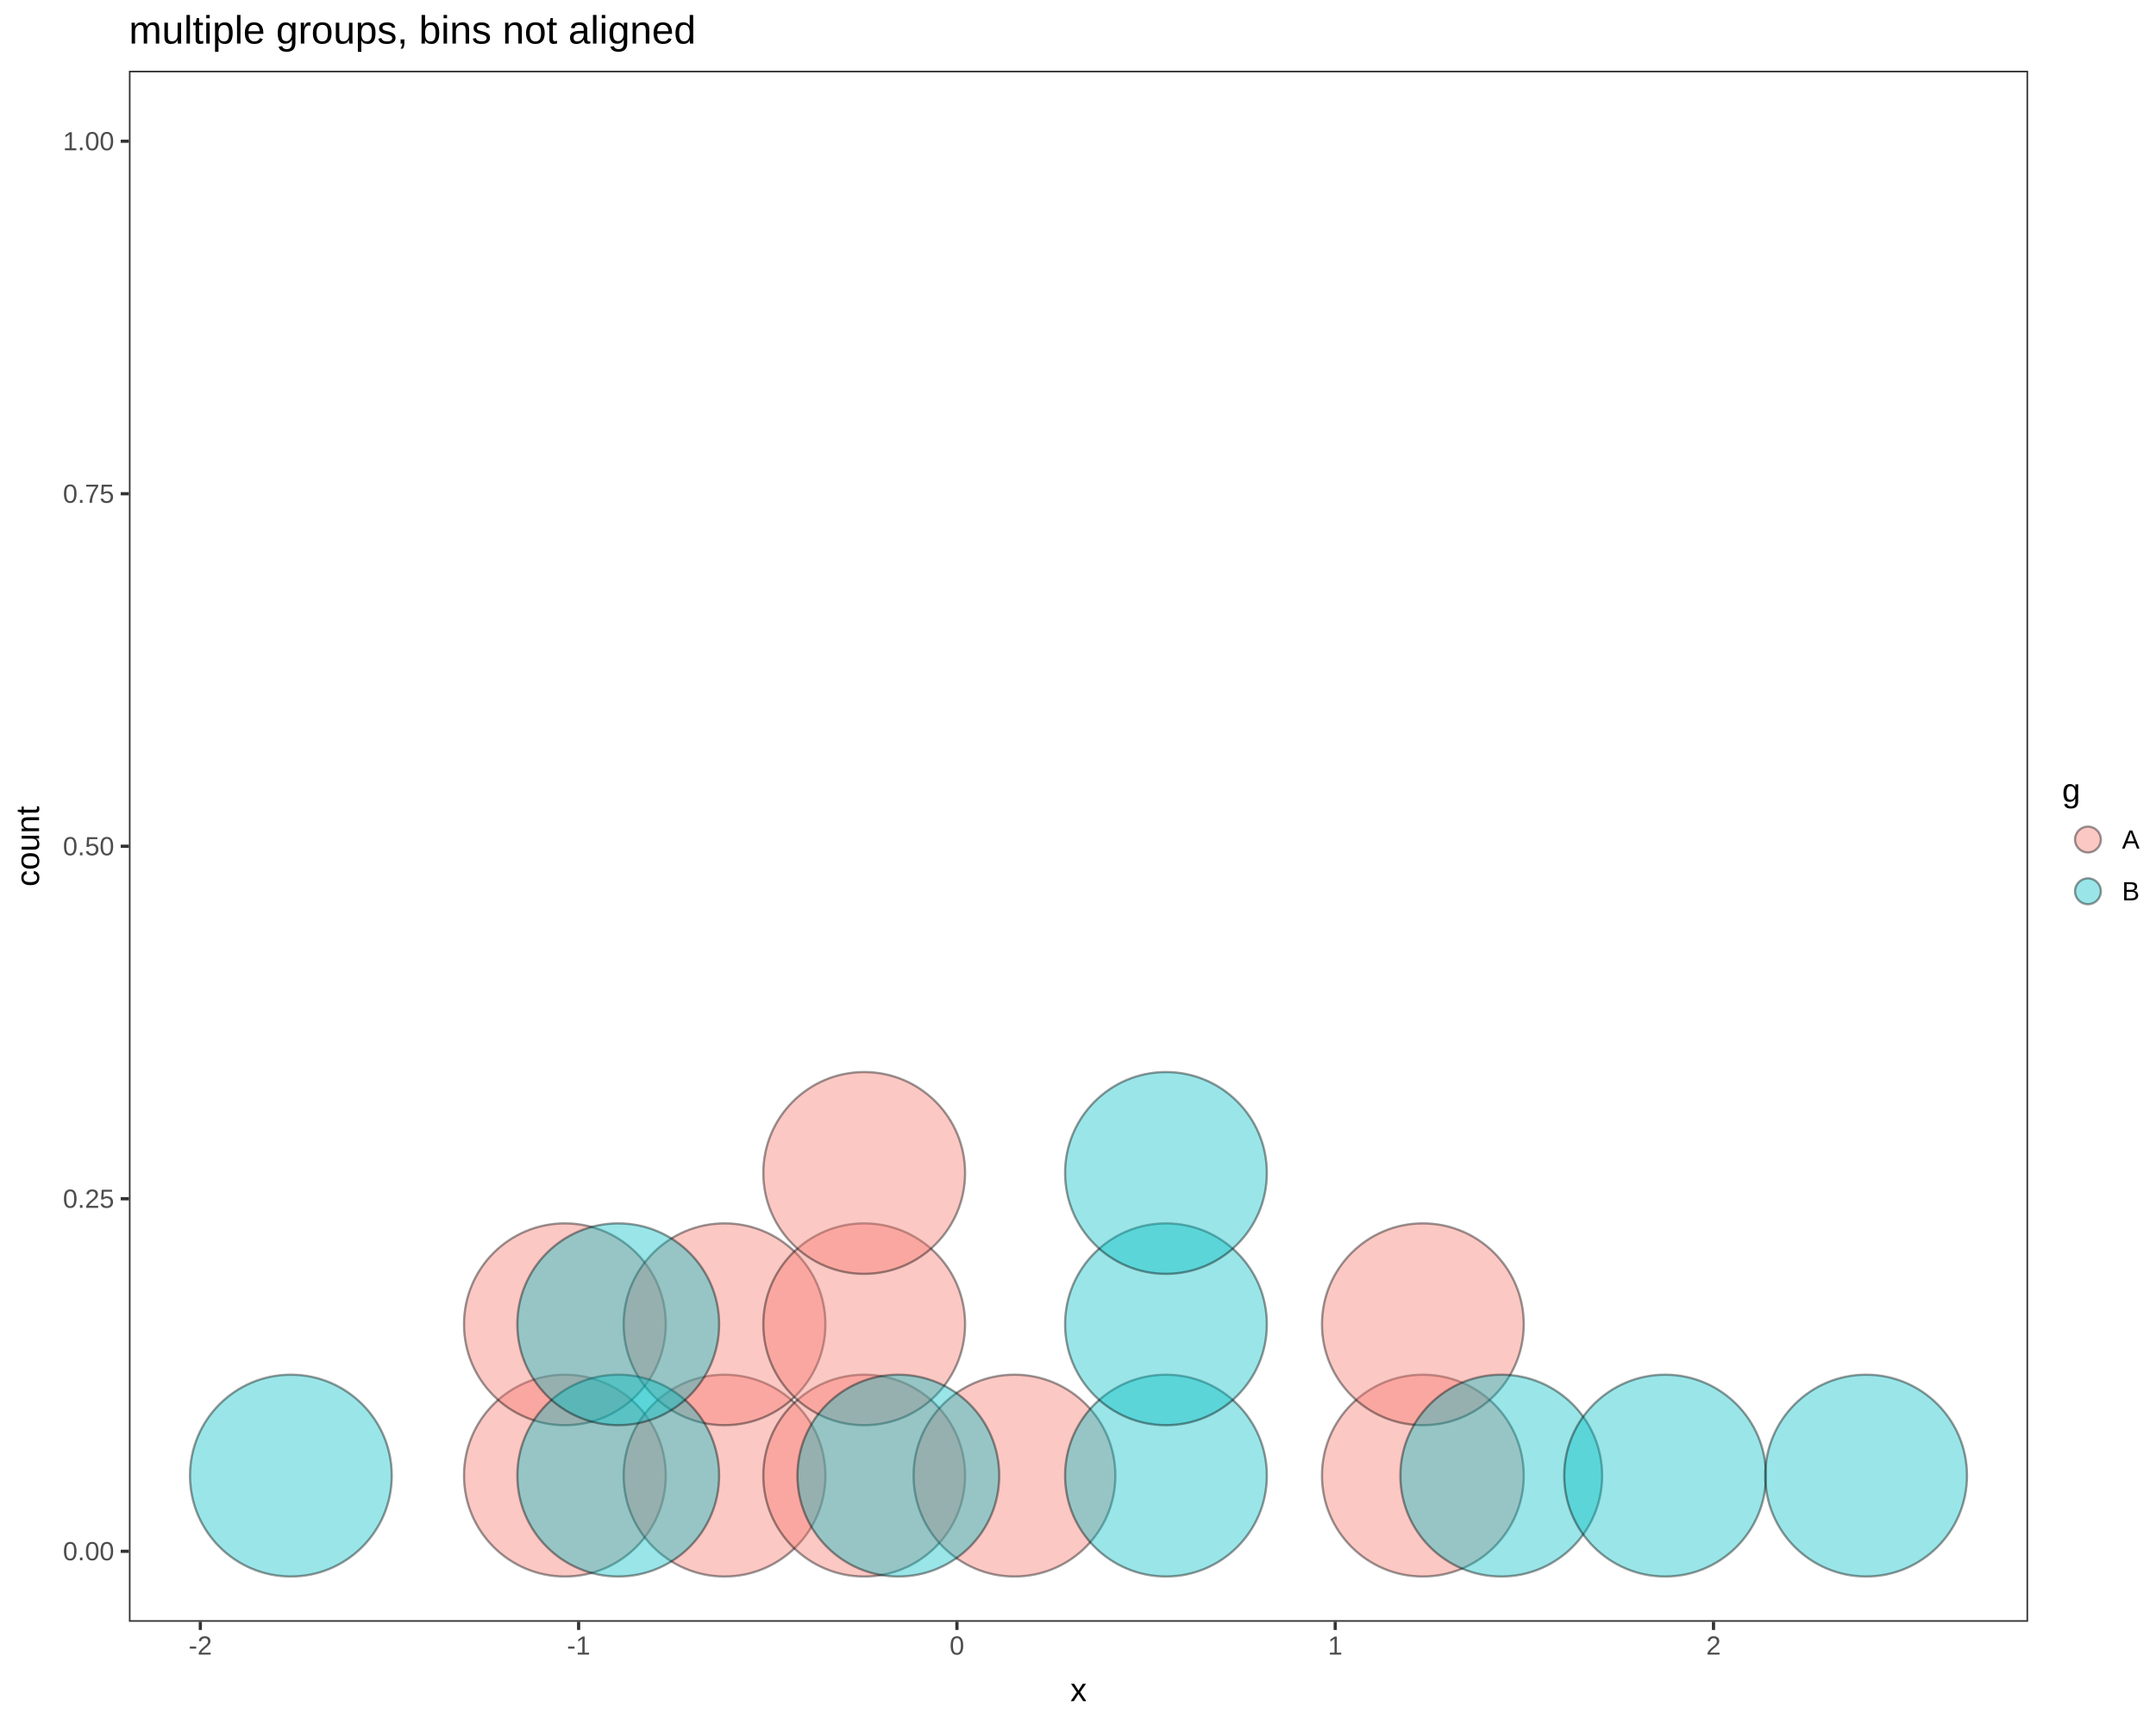
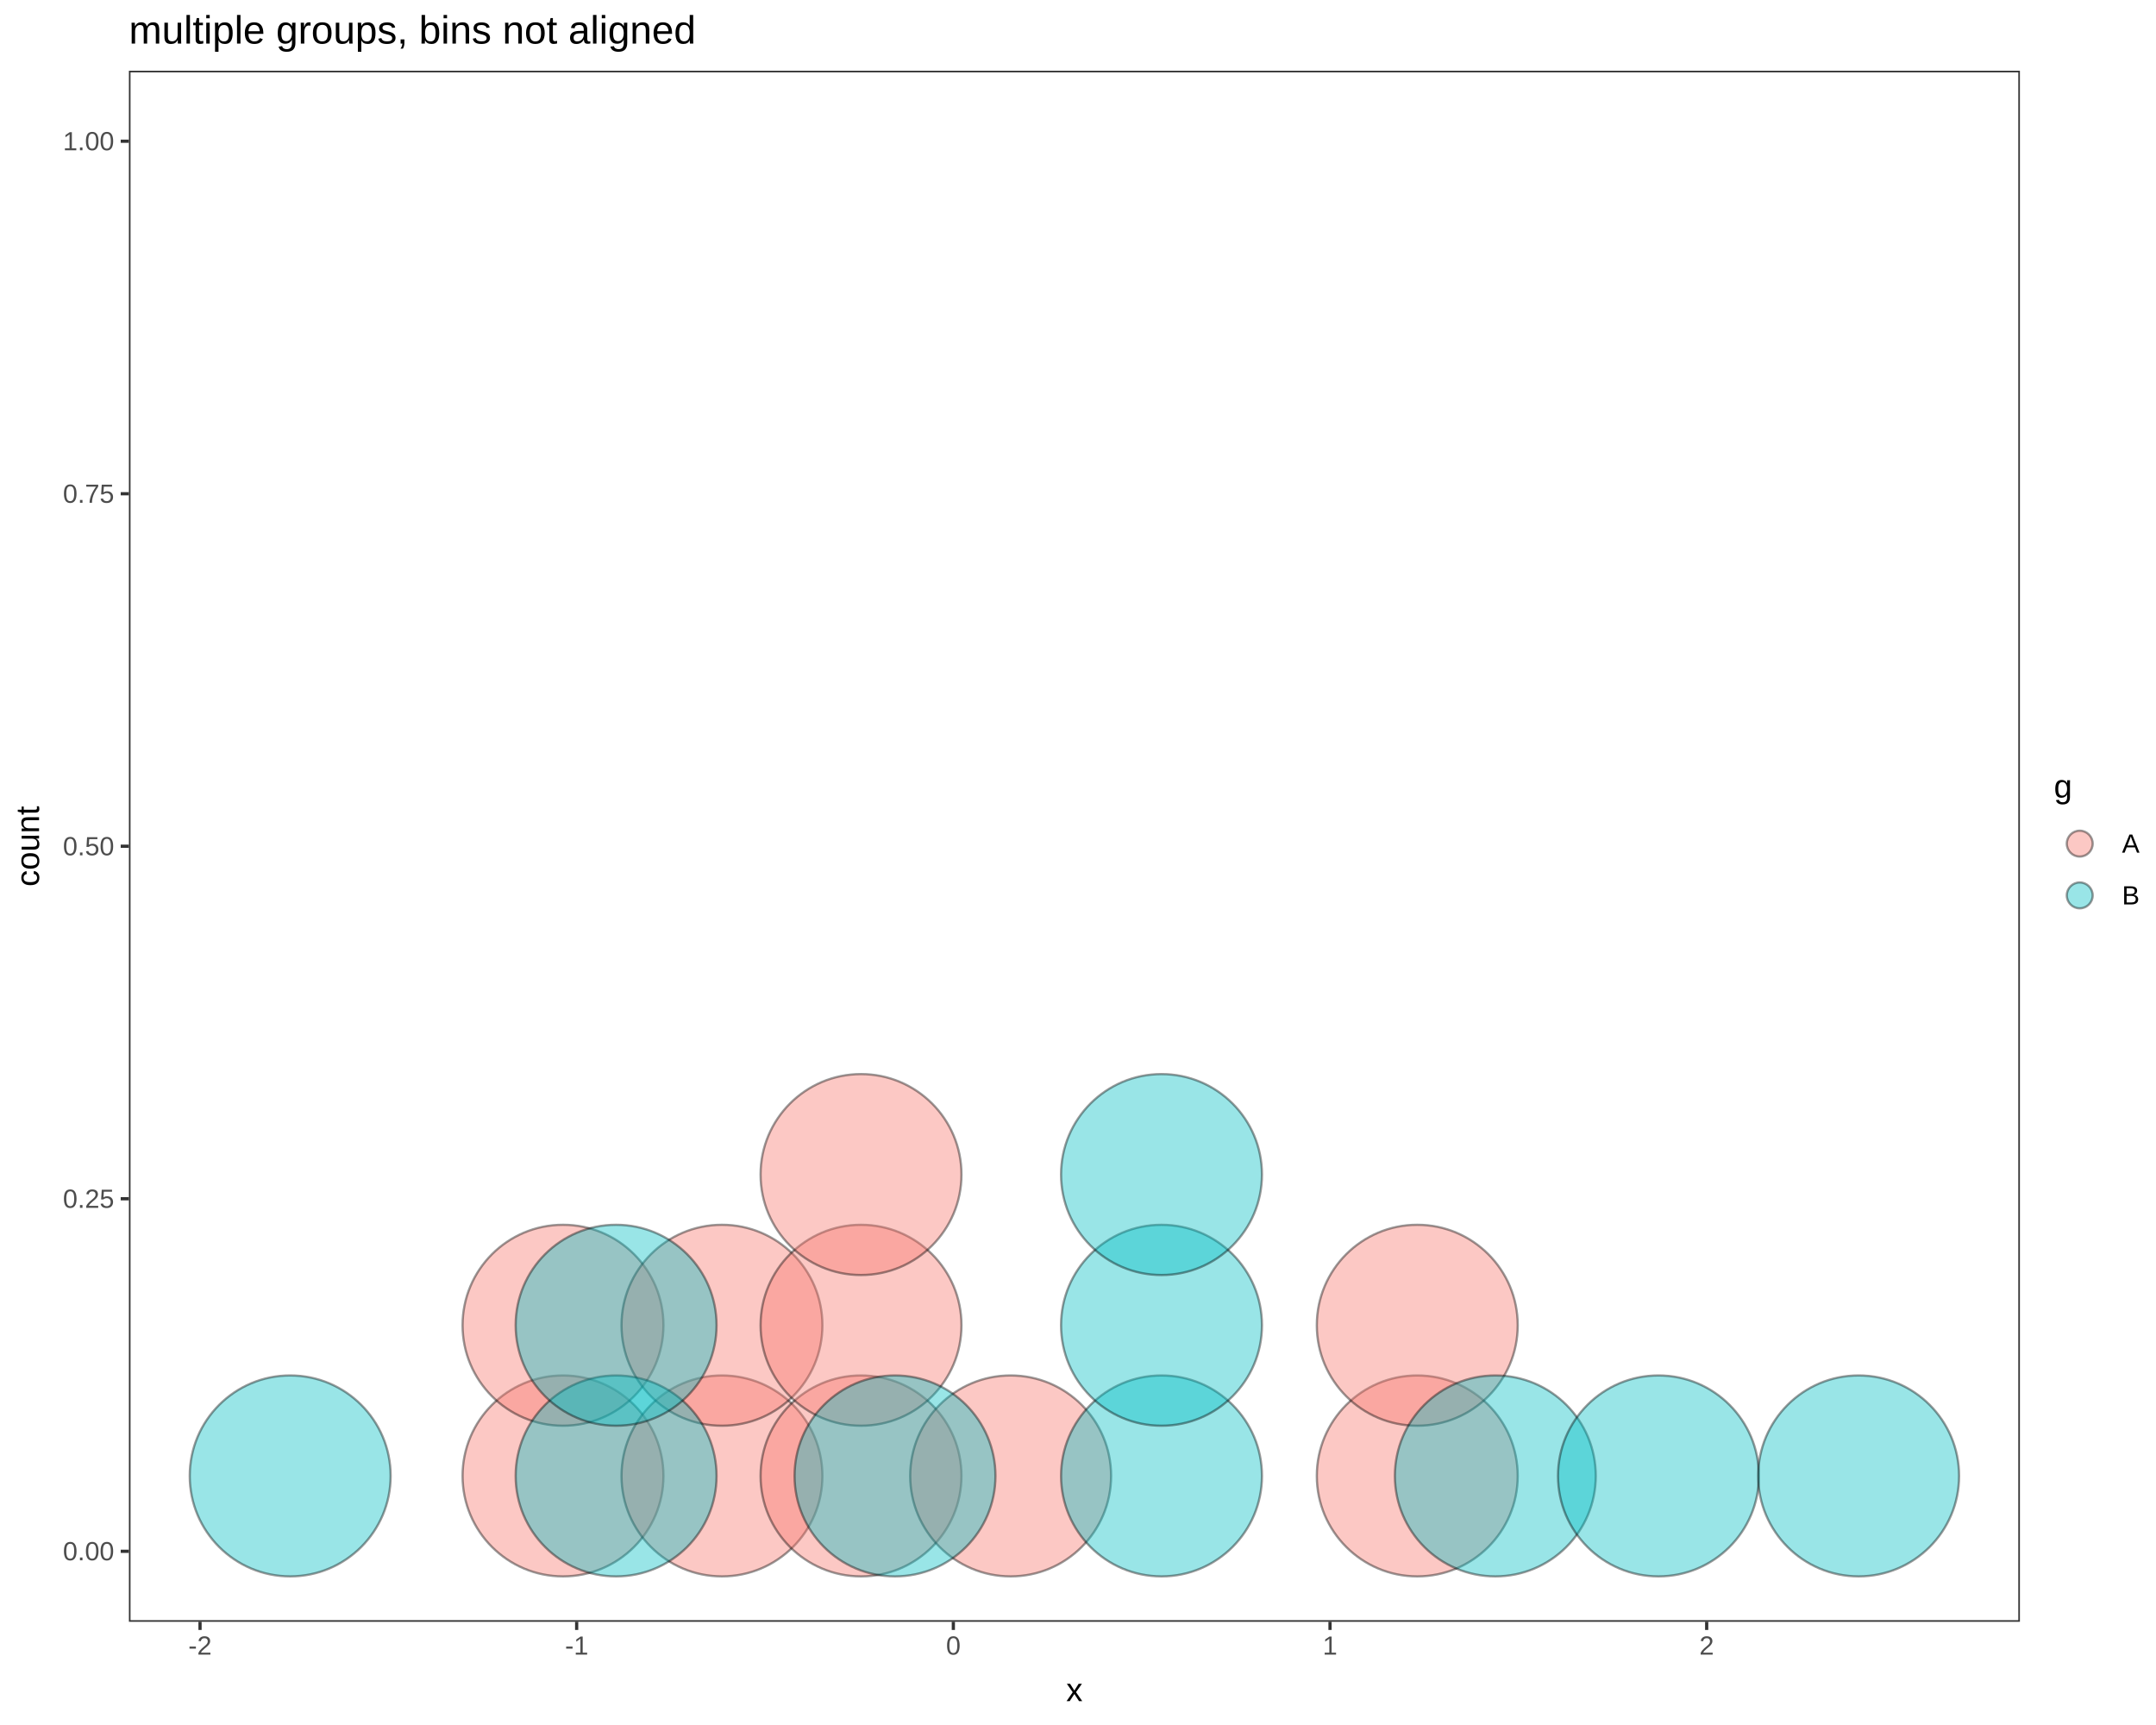
<svg xmlns="http://www.w3.org/2000/svg" viewBox="0 0 720.00 576.00">
  <defs>
    <style type="text/css">
    line, polyline, polygon, path, rect, circle {
      fill: none;
      stroke: #000000;
      stroke-linecap: round;
      stroke-linejoin: round;
      stroke-miterlimit: 10.00;
    }
  </style>
  </defs>
  <rect width="100%" height="100%" style="stroke: none; fill: #FFFFFF;" />
  <rect x="0.00" y="0.00" width="720.00" height="576.00" style="stroke-width: 1.07; stroke: #FFFFFF; fill: #FFFFFF;" />
  <defs>
-     <clipPath id="cpNDMuMDV8Njc3LjI5fDU0MS41M3wyMy42Mg==">
-       <rect x="43.05" y="23.62" width="634.24" height="517.91" />
+     <clipPath id="cpNDMuMDV8Njc0LjU1fDU0MS41M3wyMy42Mg==">
+       <rect x="43.05" y="23.62" width="631.50" height="517.91" />
    </clipPath>
  </defs>
-   <rect x="43.05" y="23.62" width="634.24" height="517.91" style="stroke-width: 1.07; stroke: none; fill: #FFFFFF;" clip-path="url(#cpNDMuMDV8Njc3LjI5fDU0MS41M3wyMy42Mg==)" />
-   <circle cx="188.65" cy="492.72" r="25.27pt" style="stroke-width: 0.75; stroke: #000000; stroke-opacity: 0.40; fill: #F8766D; fill-opacity: 0.40;" clip-path="url(#cpNDMuMDV8Njc3LjI5fDU0MS41M3wyMy42Mg==)" />
-   <circle cx="188.65" cy="442.19" r="25.27pt" style="stroke-width: 0.75; stroke: #000000; stroke-opacity: 0.40; fill: #F8766D; fill-opacity: 0.40;" clip-path="url(#cpNDMuMDV8Njc3LjI5fDU0MS41M3wyMy42Mg==)" />
-   <circle cx="241.96" cy="492.72" r="25.27pt" style="stroke-width: 0.75; stroke: #000000; stroke-opacity: 0.40; fill: #F8766D; fill-opacity: 0.40;" clip-path="url(#cpNDMuMDV8Njc3LjI5fDU0MS41M3wyMy42Mg==)" />
-   <circle cx="241.96" cy="442.19" r="25.27pt" style="stroke-width: 0.75; stroke: #000000; stroke-opacity: 0.40; fill: #F8766D; fill-opacity: 0.40;" clip-path="url(#cpNDMuMDV8Njc3LjI5fDU0MS41M3wyMy42Mg==)" />
-   <circle cx="288.60" cy="492.72" r="25.27pt" style="stroke-width: 0.75; stroke: #000000; stroke-opacity: 0.40; fill: #F8766D; fill-opacity: 0.40;" clip-path="url(#cpNDMuMDV8Njc3LjI5fDU0MS41M3wyMy42Mg==)" />
-   <circle cx="288.60" cy="442.19" r="25.27pt" style="stroke-width: 0.75; stroke: #000000; stroke-opacity: 0.40; fill: #F8766D; fill-opacity: 0.40;" clip-path="url(#cpNDMuMDV8Njc3LjI5fDU0MS41M3wyMy42Mg==)" />
-   <circle cx="288.60" cy="391.66" r="25.27pt" style="stroke-width: 0.75; stroke: #000000; stroke-opacity: 0.40; fill: #F8766D; fill-opacity: 0.40;" clip-path="url(#cpNDMuMDV8Njc3LjI5fDU0MS41M3wyMy42Mg==)" />
-   <circle cx="338.79" cy="492.72" r="25.27pt" style="stroke-width: 0.75; stroke: #000000; stroke-opacity: 0.40; fill: #F8766D; fill-opacity: 0.40;" clip-path="url(#cpNDMuMDV8Njc3LjI5fDU0MS41M3wyMy42Mg==)" />
-   <circle cx="475.17" cy="492.72" r="25.27pt" style="stroke-width: 0.75; stroke: #000000; stroke-opacity: 0.40; fill: #F8766D; fill-opacity: 0.40;" clip-path="url(#cpNDMuMDV8Njc3LjI5fDU0MS41M3wyMy42Mg==)" />
-   <circle cx="475.17" cy="442.19" r="25.27pt" style="stroke-width: 0.75; stroke: #000000; stroke-opacity: 0.40; fill: #F8766D; fill-opacity: 0.40;" clip-path="url(#cpNDMuMDV8Njc3LjI5fDU0MS41M3wyMy42Mg==)" />
-   <circle cx="97.14" cy="492.72" r="25.27pt" style="stroke-width: 0.75; stroke: #000000; stroke-opacity: 0.40; fill: #00BFC4; fill-opacity: 0.40;" clip-path="url(#cpNDMuMDV8Njc3LjI5fDU0MS41M3wyMy42Mg==)" />
-   <circle cx="206.46" cy="492.72" r="25.27pt" style="stroke-width: 0.75; stroke: #000000; stroke-opacity: 0.40; fill: #00BFC4; fill-opacity: 0.40;" clip-path="url(#cpNDMuMDV8Njc3LjI5fDU0MS41M3wyMy42Mg==)" />
-   <circle cx="206.46" cy="442.19" r="25.27pt" style="stroke-width: 0.75; stroke: #000000; stroke-opacity: 0.40; fill: #00BFC4; fill-opacity: 0.40;" clip-path="url(#cpNDMuMDV8Njc3LjI5fDU0MS41M3wyMy42Mg==)" />
-   <circle cx="300.00" cy="492.72" r="25.27pt" style="stroke-width: 0.75; stroke: #000000; stroke-opacity: 0.40; fill: #00BFC4; fill-opacity: 0.40;" clip-path="url(#cpNDMuMDV8Njc3LjI5fDU0MS41M3wyMy42Mg==)" />
-   <circle cx="389.38" cy="492.72" r="25.27pt" style="stroke-width: 0.75; stroke: #000000; stroke-opacity: 0.40; fill: #00BFC4; fill-opacity: 0.40;" clip-path="url(#cpNDMuMDV8Njc3LjI5fDU0MS41M3wyMy42Mg==)" />
-   <circle cx="389.38" cy="442.19" r="25.27pt" style="stroke-width: 0.75; stroke: #000000; stroke-opacity: 0.40; fill: #00BFC4; fill-opacity: 0.40;" clip-path="url(#cpNDMuMDV8Njc3LjI5fDU0MS41M3wyMy42Mg==)" />
-   <circle cx="389.38" cy="391.66" r="25.27pt" style="stroke-width: 0.75; stroke: #000000; stroke-opacity: 0.40; fill: #00BFC4; fill-opacity: 0.40;" clip-path="url(#cpNDMuMDV8Njc3LjI5fDU0MS41M3wyMy42Mg==)" />
-   <circle cx="501.35" cy="492.72" r="25.27pt" style="stroke-width: 0.75; stroke: #000000; stroke-opacity: 0.40; fill: #00BFC4; fill-opacity: 0.40;" clip-path="url(#cpNDMuMDV8Njc3LjI5fDU0MS41M3wyMy42Mg==)" />
-   <circle cx="556.07" cy="492.72" r="25.27pt" style="stroke-width: 0.75; stroke: #000000; stroke-opacity: 0.40; fill: #00BFC4; fill-opacity: 0.40;" clip-path="url(#cpNDMuMDV8Njc3LjI5fDU0MS41M3wyMy42Mg==)" />
-   <circle cx="623.19" cy="492.72" r="25.27pt" style="stroke-width: 0.75; stroke: #000000; stroke-opacity: 0.40; fill: #00BFC4; fill-opacity: 0.40;" clip-path="url(#cpNDMuMDV8Njc3LjI5fDU0MS41M3wyMy42Mg==)" />
-   <rect x="43.05" y="23.62" width="634.24" height="517.91" style="stroke-width: 1.07; stroke: #333333;" clip-path="url(#cpNDMuMDV8Njc3LjI5fDU0MS41M3wyMy42Mg==)" />
+   <rect x="43.05" y="23.62" width="631.50" height="517.91" style="stroke-width: 1.07; stroke: none; fill: #FFFFFF;" clip-path="url(#cpNDMuMDV8Njc0LjU1fDU0MS41M3wyMy42Mg==)" />
+   <circle cx="188.02" cy="492.83" r="25.16pt" style="stroke-width: 0.75; stroke: #000000; stroke-opacity: 0.40; fill: #F8766D; fill-opacity: 0.40;" clip-path="url(#cpNDMuMDV8Njc0LjU1fDU0MS41M3wyMy42Mg==)" />
+   <circle cx="188.02" cy="442.52" r="25.16pt" style="stroke-width: 0.75; stroke: #000000; stroke-opacity: 0.40; fill: #F8766D; fill-opacity: 0.40;" clip-path="url(#cpNDMuMDV8Njc0LjU1fDU0MS41M3wyMy42Mg==)" />
+   <circle cx="241.10" cy="492.83" r="25.16pt" style="stroke-width: 0.75; stroke: #000000; stroke-opacity: 0.40; fill: #F8766D; fill-opacity: 0.40;" clip-path="url(#cpNDMuMDV8Njc0LjU1fDU0MS41M3wyMy42Mg==)" />
+   <circle cx="241.10" cy="442.52" r="25.16pt" style="stroke-width: 0.75; stroke: #000000; stroke-opacity: 0.40; fill: #F8766D; fill-opacity: 0.40;" clip-path="url(#cpNDMuMDV8Njc0LjU1fDU0MS41M3wyMy42Mg==)" />
+   <circle cx="287.54" cy="492.83" r="25.16pt" style="stroke-width: 0.75; stroke: #000000; stroke-opacity: 0.40; fill: #F8766D; fill-opacity: 0.40;" clip-path="url(#cpNDMuMDV8Njc0LjU1fDU0MS41M3wyMy42Mg==)" />
+   <circle cx="287.54" cy="442.52" r="25.16pt" style="stroke-width: 0.75; stroke: #000000; stroke-opacity: 0.40; fill: #F8766D; fill-opacity: 0.40;" clip-path="url(#cpNDMuMDV8Njc0LjU1fDU0MS41M3wyMy42Mg==)" />
+   <circle cx="287.54" cy="392.20" r="25.16pt" style="stroke-width: 0.75; stroke: #000000; stroke-opacity: 0.40; fill: #F8766D; fill-opacity: 0.40;" clip-path="url(#cpNDMuMDV8Njc0LjU1fDU0MS41M3wyMy42Mg==)" />
+   <circle cx="337.51" cy="492.83" r="25.16pt" style="stroke-width: 0.75; stroke: #000000; stroke-opacity: 0.40; fill: #F8766D; fill-opacity: 0.40;" clip-path="url(#cpNDMuMDV8Njc0LjU1fDU0MS41M3wyMy42Mg==)" />
+   <circle cx="473.30" cy="492.83" r="25.16pt" style="stroke-width: 0.75; stroke: #000000; stroke-opacity: 0.40; fill: #F8766D; fill-opacity: 0.40;" clip-path="url(#cpNDMuMDV8Njc0LjU1fDU0MS41M3wyMy42Mg==)" />
+   <circle cx="473.30" cy="442.52" r="25.16pt" style="stroke-width: 0.75; stroke: #000000; stroke-opacity: 0.40; fill: #F8766D; fill-opacity: 0.40;" clip-path="url(#cpNDMuMDV8Njc0LjU1fDU0MS41M3wyMy42Mg==)" />
+   <circle cx="96.91" cy="492.83" r="25.16pt" style="stroke-width: 0.75; stroke: #000000; stroke-opacity: 0.40; fill: #00BFC4; fill-opacity: 0.40;" clip-path="url(#cpNDMuMDV8Njc0LjU1fDU0MS41M3wyMy42Mg==)" />
+   <circle cx="205.75" cy="492.83" r="25.16pt" style="stroke-width: 0.75; stroke: #000000; stroke-opacity: 0.40; fill: #00BFC4; fill-opacity: 0.40;" clip-path="url(#cpNDMuMDV8Njc0LjU1fDU0MS41M3wyMy42Mg==)" />
+   <circle cx="205.75" cy="442.52" r="25.16pt" style="stroke-width: 0.75; stroke: #000000; stroke-opacity: 0.40; fill: #00BFC4; fill-opacity: 0.40;" clip-path="url(#cpNDMuMDV8Njc0LjU1fDU0MS41M3wyMy42Mg==)" />
+   <circle cx="298.89" cy="492.83" r="25.16pt" style="stroke-width: 0.75; stroke: #000000; stroke-opacity: 0.40; fill: #00BFC4; fill-opacity: 0.40;" clip-path="url(#cpNDMuMDV8Njc0LjU1fDU0MS41M3wyMy42Mg==)" />
+   <circle cx="387.89" cy="492.83" r="25.16pt" style="stroke-width: 0.75; stroke: #000000; stroke-opacity: 0.40; fill: #00BFC4; fill-opacity: 0.40;" clip-path="url(#cpNDMuMDV8Njc0LjU1fDU0MS41M3wyMy42Mg==)" />
+   <circle cx="387.89" cy="442.52" r="25.16pt" style="stroke-width: 0.75; stroke: #000000; stroke-opacity: 0.40; fill: #00BFC4; fill-opacity: 0.40;" clip-path="url(#cpNDMuMDV8Njc0LjU1fDU0MS41M3wyMy42Mg==)" />
+   <circle cx="387.89" cy="392.20" r="25.16pt" style="stroke-width: 0.75; stroke: #000000; stroke-opacity: 0.40; fill: #00BFC4; fill-opacity: 0.40;" clip-path="url(#cpNDMuMDV8Njc0LjU1fDU0MS41M3wyMy42Mg==)" />
+   <circle cx="499.37" cy="492.83" r="25.16pt" style="stroke-width: 0.75; stroke: #000000; stroke-opacity: 0.40; fill: #00BFC4; fill-opacity: 0.40;" clip-path="url(#cpNDMuMDV8Njc0LjU1fDU0MS41M3wyMy42Mg==)" />
+   <circle cx="553.85" cy="492.83" r="25.16pt" style="stroke-width: 0.75; stroke: #000000; stroke-opacity: 0.40; fill: #00BFC4; fill-opacity: 0.40;" clip-path="url(#cpNDMuMDV8Njc0LjU1fDU0MS41M3wyMy42Mg==)" />
+   <circle cx="620.69" cy="492.83" r="25.16pt" style="stroke-width: 0.75; stroke: #000000; stroke-opacity: 0.40; fill: #00BFC4; fill-opacity: 0.40;" clip-path="url(#cpNDMuMDV8Njc0LjU1fDU0MS41M3wyMy42Mg==)" />
+   <rect x="43.05" y="23.62" width="631.50" height="517.91" style="stroke-width: 1.07; stroke: #333333;" clip-path="url(#cpNDMuMDV8Njc0LjU1fDU0MS41M3wyMy42Mg==)" />
  <defs>
    <clipPath id="cpMC4wMHw3MjAuMDB8NTc2LjAwfDAuMDA=">
      <rect x="0.00" y="0.00" width="720.00" height="576.00" />
    </clipPath>
  </defs>
  <g clip-path="url(#cpMC4wMHw3MjAuMDB8NTc2LjAwfDAuMDA=)">
    <text x="21.01" y="521.01" style="font-size: 8.80px; fill: #4D4D4D; font-family: Liberation Sans;" textLength="17.11px" lengthAdjust="spacingAndGlyphs">0.00</text>
  </g>
  <g clip-path="url(#cpMC4wMHw3MjAuMDB8NTc2LjAwfDAuMDA=)">
    <text x="21.01" y="403.31" style="font-size: 8.80px; fill: #4D4D4D; font-family: Liberation Sans;" textLength="17.11px" lengthAdjust="spacingAndGlyphs">0.25</text>
  </g>
  <g clip-path="url(#cpMC4wMHw3MjAuMDB8NTc2LjAwfDAuMDA=)">
    <text x="21.01" y="285.60" style="font-size: 8.80px; fill: #4D4D4D; font-family: Liberation Sans;" textLength="17.11px" lengthAdjust="spacingAndGlyphs">0.50</text>
  </g>
  <g clip-path="url(#cpMC4wMHw3MjAuMDB8NTc2LjAwfDAuMDA=)">
    <text x="21.01" y="167.89" style="font-size: 8.80px; fill: #4D4D4D; font-family: Liberation Sans;" textLength="17.11px" lengthAdjust="spacingAndGlyphs">0.75</text>
  </g>
  <g clip-path="url(#cpMC4wMHw3MjAuMDB8NTc2LjAwfDAuMDA=)">
    <text x="21.01" y="50.18" style="font-size: 8.80px; fill: #4D4D4D; font-family: Liberation Sans;" textLength="17.11px" lengthAdjust="spacingAndGlyphs">1.00</text>
  </g>
  <polyline points="40.31,517.99 43.05,517.99 " style="stroke-width: 1.07; stroke: #333333; stroke-linecap: butt;" clip-path="url(#cpMC4wMHw3MjAuMDB8NTc2LjAwfDAuMDA=)" />
  <polyline points="40.31,400.28 43.05,400.28 " style="stroke-width: 1.07; stroke: #333333; stroke-linecap: butt;" clip-path="url(#cpMC4wMHw3MjAuMDB8NTc2LjAwfDAuMDA=)" />
  <polyline points="40.31,282.57 43.05,282.57 " style="stroke-width: 1.07; stroke: #333333; stroke-linecap: butt;" clip-path="url(#cpMC4wMHw3MjAuMDB8NTc2LjAwfDAuMDA=)" />
  <polyline points="40.31,164.87 43.05,164.87 " style="stroke-width: 1.07; stroke: #333333; stroke-linecap: butt;" clip-path="url(#cpMC4wMHw3MjAuMDB8NTc2LjAwfDAuMDA=)" />
  <polyline points="40.31,47.16 43.05,47.16 " style="stroke-width: 1.07; stroke: #333333; stroke-linecap: butt;" clip-path="url(#cpMC4wMHw3MjAuMDB8NTc2LjAwfDAuMDA=)" />
-   <polyline points="66.90,544.27 66.90,541.53 " style="stroke-width: 1.07; stroke: #333333; stroke-linecap: butt;" clip-path="url(#cpMC4wMHw3MjAuMDB8NTc2LjAwfDAuMDA=)" />
-   <polyline points="193.23,544.27 193.23,541.53 " style="stroke-width: 1.07; stroke: #333333; stroke-linecap: butt;" clip-path="url(#cpMC4wMHw3MjAuMDB8NTc2LjAwfDAuMDA=)" />
-   <polyline points="319.57,544.27 319.57,541.53 " style="stroke-width: 1.07; stroke: #333333; stroke-linecap: butt;" clip-path="url(#cpMC4wMHw3MjAuMDB8NTc2LjAwfDAuMDA=)" />
-   <polyline points="445.90,544.27 445.90,541.53 " style="stroke-width: 1.07; stroke: #333333; stroke-linecap: butt;" clip-path="url(#cpMC4wMHw3MjAuMDB8NTc2LjAwfDAuMDA=)" />
-   <polyline points="572.23,544.27 572.23,541.53 " style="stroke-width: 1.07; stroke: #333333; stroke-linecap: butt;" clip-path="url(#cpMC4wMHw3MjAuMDB8NTc2LjAwfDAuMDA=)" />
+   <polyline points="66.80,544.27 66.80,541.53 " style="stroke-width: 1.07; stroke: #333333; stroke-linecap: butt;" clip-path="url(#cpMC4wMHw3MjAuMDB8NTc2LjAwfDAuMDA=)" />
+   <polyline points="192.58,544.27 192.58,541.53 " style="stroke-width: 1.07; stroke: #333333; stroke-linecap: butt;" clip-path="url(#cpMC4wMHw3MjAuMDB8NTc2LjAwfDAuMDA=)" />
+   <polyline points="318.37,544.27 318.37,541.53 " style="stroke-width: 1.07; stroke: #333333; stroke-linecap: butt;" clip-path="url(#cpMC4wMHw3MjAuMDB8NTc2LjAwfDAuMDA=)" />
+   <polyline points="444.16,544.27 444.16,541.53 " style="stroke-width: 1.07; stroke: #333333; stroke-linecap: butt;" clip-path="url(#cpMC4wMHw3MjAuMDB8NTc2LjAwfDAuMDA=)" />
+   <polyline points="569.95,544.27 569.95,541.53 " style="stroke-width: 1.07; stroke: #333333; stroke-linecap: butt;" clip-path="url(#cpMC4wMHw3MjAuMDB8NTc2LjAwfDAuMDA=)" />
  <g clip-path="url(#cpMC4wMHw3MjAuMDB8NTc2LjAwfDAuMDA=)">
-     <text x="62.99" y="552.51" style="font-size: 8.80px; fill: #4D4D4D; font-family: Liberation Sans;" textLength="7.81px" lengthAdjust="spacingAndGlyphs">-2</text>
+     <text x="62.89" y="552.51" style="font-size: 8.80px; fill: #4D4D4D; font-family: Liberation Sans;" textLength="7.81px" lengthAdjust="spacingAndGlyphs">-2</text>
  </g>
  <g clip-path="url(#cpMC4wMHw3MjAuMDB8NTc2LjAwfDAuMDA=)">
-     <text x="189.33" y="552.51" style="font-size: 8.80px; fill: #4D4D4D; font-family: Liberation Sans;" textLength="7.81px" lengthAdjust="spacingAndGlyphs">-1</text>
+     <text x="188.68" y="552.51" style="font-size: 8.80px; fill: #4D4D4D; font-family: Liberation Sans;" textLength="7.81px" lengthAdjust="spacingAndGlyphs">-1</text>
  </g>
  <g clip-path="url(#cpMC4wMHw3MjAuMDB8NTc2LjAwfDAuMDA=)">
-     <text x="317.12" y="552.51" style="font-size: 8.80px; fill: #4D4D4D; font-family: Liberation Sans;" textLength="4.89px" lengthAdjust="spacingAndGlyphs">0</text>
+     <text x="315.93" y="552.51" style="font-size: 8.80px; fill: #4D4D4D; font-family: Liberation Sans;" textLength="4.89px" lengthAdjust="spacingAndGlyphs">0</text>
  </g>
  <g clip-path="url(#cpMC4wMHw3MjAuMDB8NTc2LjAwfDAuMDA=)">
-     <text x="443.45" y="552.51" style="font-size: 8.80px; fill: #4D4D4D; font-family: Liberation Sans;" textLength="4.89px" lengthAdjust="spacingAndGlyphs">1</text>
+     <text x="441.71" y="552.51" style="font-size: 8.80px; fill: #4D4D4D; font-family: Liberation Sans;" textLength="4.89px" lengthAdjust="spacingAndGlyphs">1</text>
  </g>
  <g clip-path="url(#cpMC4wMHw3MjAuMDB8NTc2LjAwfDAuMDA=)">
-     <text x="569.79" y="552.51" style="font-size: 8.80px; fill: #4D4D4D; font-family: Liberation Sans;" textLength="4.89px" lengthAdjust="spacingAndGlyphs">2</text>
+     <text x="567.50" y="552.51" style="font-size: 8.80px; fill: #4D4D4D; font-family: Liberation Sans;" textLength="4.89px" lengthAdjust="spacingAndGlyphs">2</text>
  </g>
  <g clip-path="url(#cpMC4wMHw3MjAuMDB8NTc2LjAwfDAuMDA=)">
-     <text x="357.42" y="568.04" style="font-size: 11.00px; font-family: Liberation Sans;" textLength="5.50px" lengthAdjust="spacingAndGlyphs">x</text>
+     <text x="356.05" y="568.04" style="font-size: 11.00px; font-family: Liberation Sans;" textLength="5.50px" lengthAdjust="spacingAndGlyphs">x</text>
  </g>
  <g clip-path="url(#cpMC4wMHw3MjAuMDB8NTc2LjAwfDAuMDA=)">
    <text transform="translate(13.04,296.04) rotate(-90)" style="font-size: 11.00px; font-family: Liberation Sans;" textLength="26.94px" lengthAdjust="spacingAndGlyphs">count</text>
  </g>
-   <rect x="688.63" y="258.90" width="25.89" height="47.35" style="stroke-width: 1.07; stroke: none; fill: #FFFFFF;" clip-path="url(#cpMC4wMHw3MjAuMDB8NTc2LjAwfDAuMDA=)" />
+   <rect x="685.89" y="257.53" width="28.63" height="50.09" style="stroke-width: 1.07; stroke: none; fill: #FFFFFF;" clip-path="url(#cpMC4wMHw3MjAuMDB8NTc2LjAwfDAuMDA=)" />
  <g clip-path="url(#cpMC4wMHw3MjAuMDB8NTc2LjAwfDAuMDA=)">
-     <text x="688.63" y="267.71" style="font-size: 11.00px; font-family: Liberation Sans;" textLength="6.12px" lengthAdjust="spacingAndGlyphs">g</text>
+     <text x="685.89" y="266.34" style="font-size: 11.00px; font-family: Liberation Sans;" textLength="6.12px" lengthAdjust="spacingAndGlyphs">g</text>
  </g>
-   <rect x="688.63" y="271.69" width="17.28" height="17.28" style="stroke-width: 1.07; stroke: none; fill: #FFFFFF;" clip-path="url(#cpMC4wMHw3MjAuMDB8NTc2LjAwfDAuMDA=)" />
-   <circle cx="697.27" cy="280.33" r="3.24pt" style="stroke-width: 0.75; stroke: #000000; stroke-opacity: 0.40; fill: #F8766D; fill-opacity: 0.40;" clip-path="url(#cpMC4wMHw3MjAuMDB8NTc2LjAwfDAuMDA=)" />
-   <rect x="688.63" y="288.97" width="17.28" height="17.28" style="stroke-width: 1.07; stroke: none; fill: #FFFFFF;" clip-path="url(#cpMC4wMHw3MjAuMDB8NTc2LjAwfDAuMDA=)" />
-   <circle cx="697.27" cy="297.61" r="3.24pt" style="stroke-width: 0.75; stroke: #000000; stroke-opacity: 0.40; fill: #00BFC4; fill-opacity: 0.40;" clip-path="url(#cpMC4wMHw3MjAuMDB8NTc2LjAwfDAuMDA=)" />
+   <rect x="685.89" y="273.06" width="17.28" height="17.28" style="stroke-width: 1.07; stroke: none; fill: #FFFFFF;" clip-path="url(#cpMC4wMHw3MjAuMDB8NTc2LjAwfDAuMDA=)" />
+   <circle cx="694.53" cy="281.70" r="3.24pt" style="stroke-width: 0.75; stroke: #000000; stroke-opacity: 0.40; fill: #F8766D; fill-opacity: 0.40;" clip-path="url(#cpMC4wMHw3MjAuMDB8NTc2LjAwfDAuMDA=)" />
+   <rect x="685.89" y="290.34" width="17.28" height="17.28" style="stroke-width: 1.07; stroke: none; fill: #FFFFFF;" clip-path="url(#cpMC4wMHw3MjAuMDB8NTc2LjAwfDAuMDA=)" />
+   <circle cx="694.53" cy="298.98" r="3.24pt" style="stroke-width: 0.75; stroke: #000000; stroke-opacity: 0.40; fill: #00BFC4; fill-opacity: 0.40;" clip-path="url(#cpMC4wMHw3MjAuMDB8NTc2LjAwfDAuMDA=)" />
  <g clip-path="url(#cpMC4wMHw3MjAuMDB8NTc2LjAwfDAuMDA=)">
-     <text x="708.65" y="283.35" style="font-size: 8.80px; font-family: Liberation Sans;" textLength="5.88px" lengthAdjust="spacingAndGlyphs">A</text>
+     <text x="708.65" y="284.72" style="font-size: 8.80px; font-family: Liberation Sans;" textLength="5.88px" lengthAdjust="spacingAndGlyphs">A</text>
  </g>
  <g clip-path="url(#cpMC4wMHw3MjAuMDB8NTc2LjAwfDAuMDA=)">
-     <text x="708.65" y="300.63" style="font-size: 8.80px; font-family: Liberation Sans;" textLength="5.88px" lengthAdjust="spacingAndGlyphs">B</text>
+     <text x="708.65" y="302.00" style="font-size: 8.80px; font-family: Liberation Sans;" textLength="5.88px" lengthAdjust="spacingAndGlyphs">B</text>
  </g>
  <g clip-path="url(#cpMC4wMHw3MjAuMDB8NTc2LjAwfDAuMDA=)">
    <text x="43.05" y="14.56" style="font-size: 13.20px; font-family: Liberation Sans;" textLength="189.03px" lengthAdjust="spacingAndGlyphs">multiple groups, bins not aligned</text>
  </g>
</svg>
